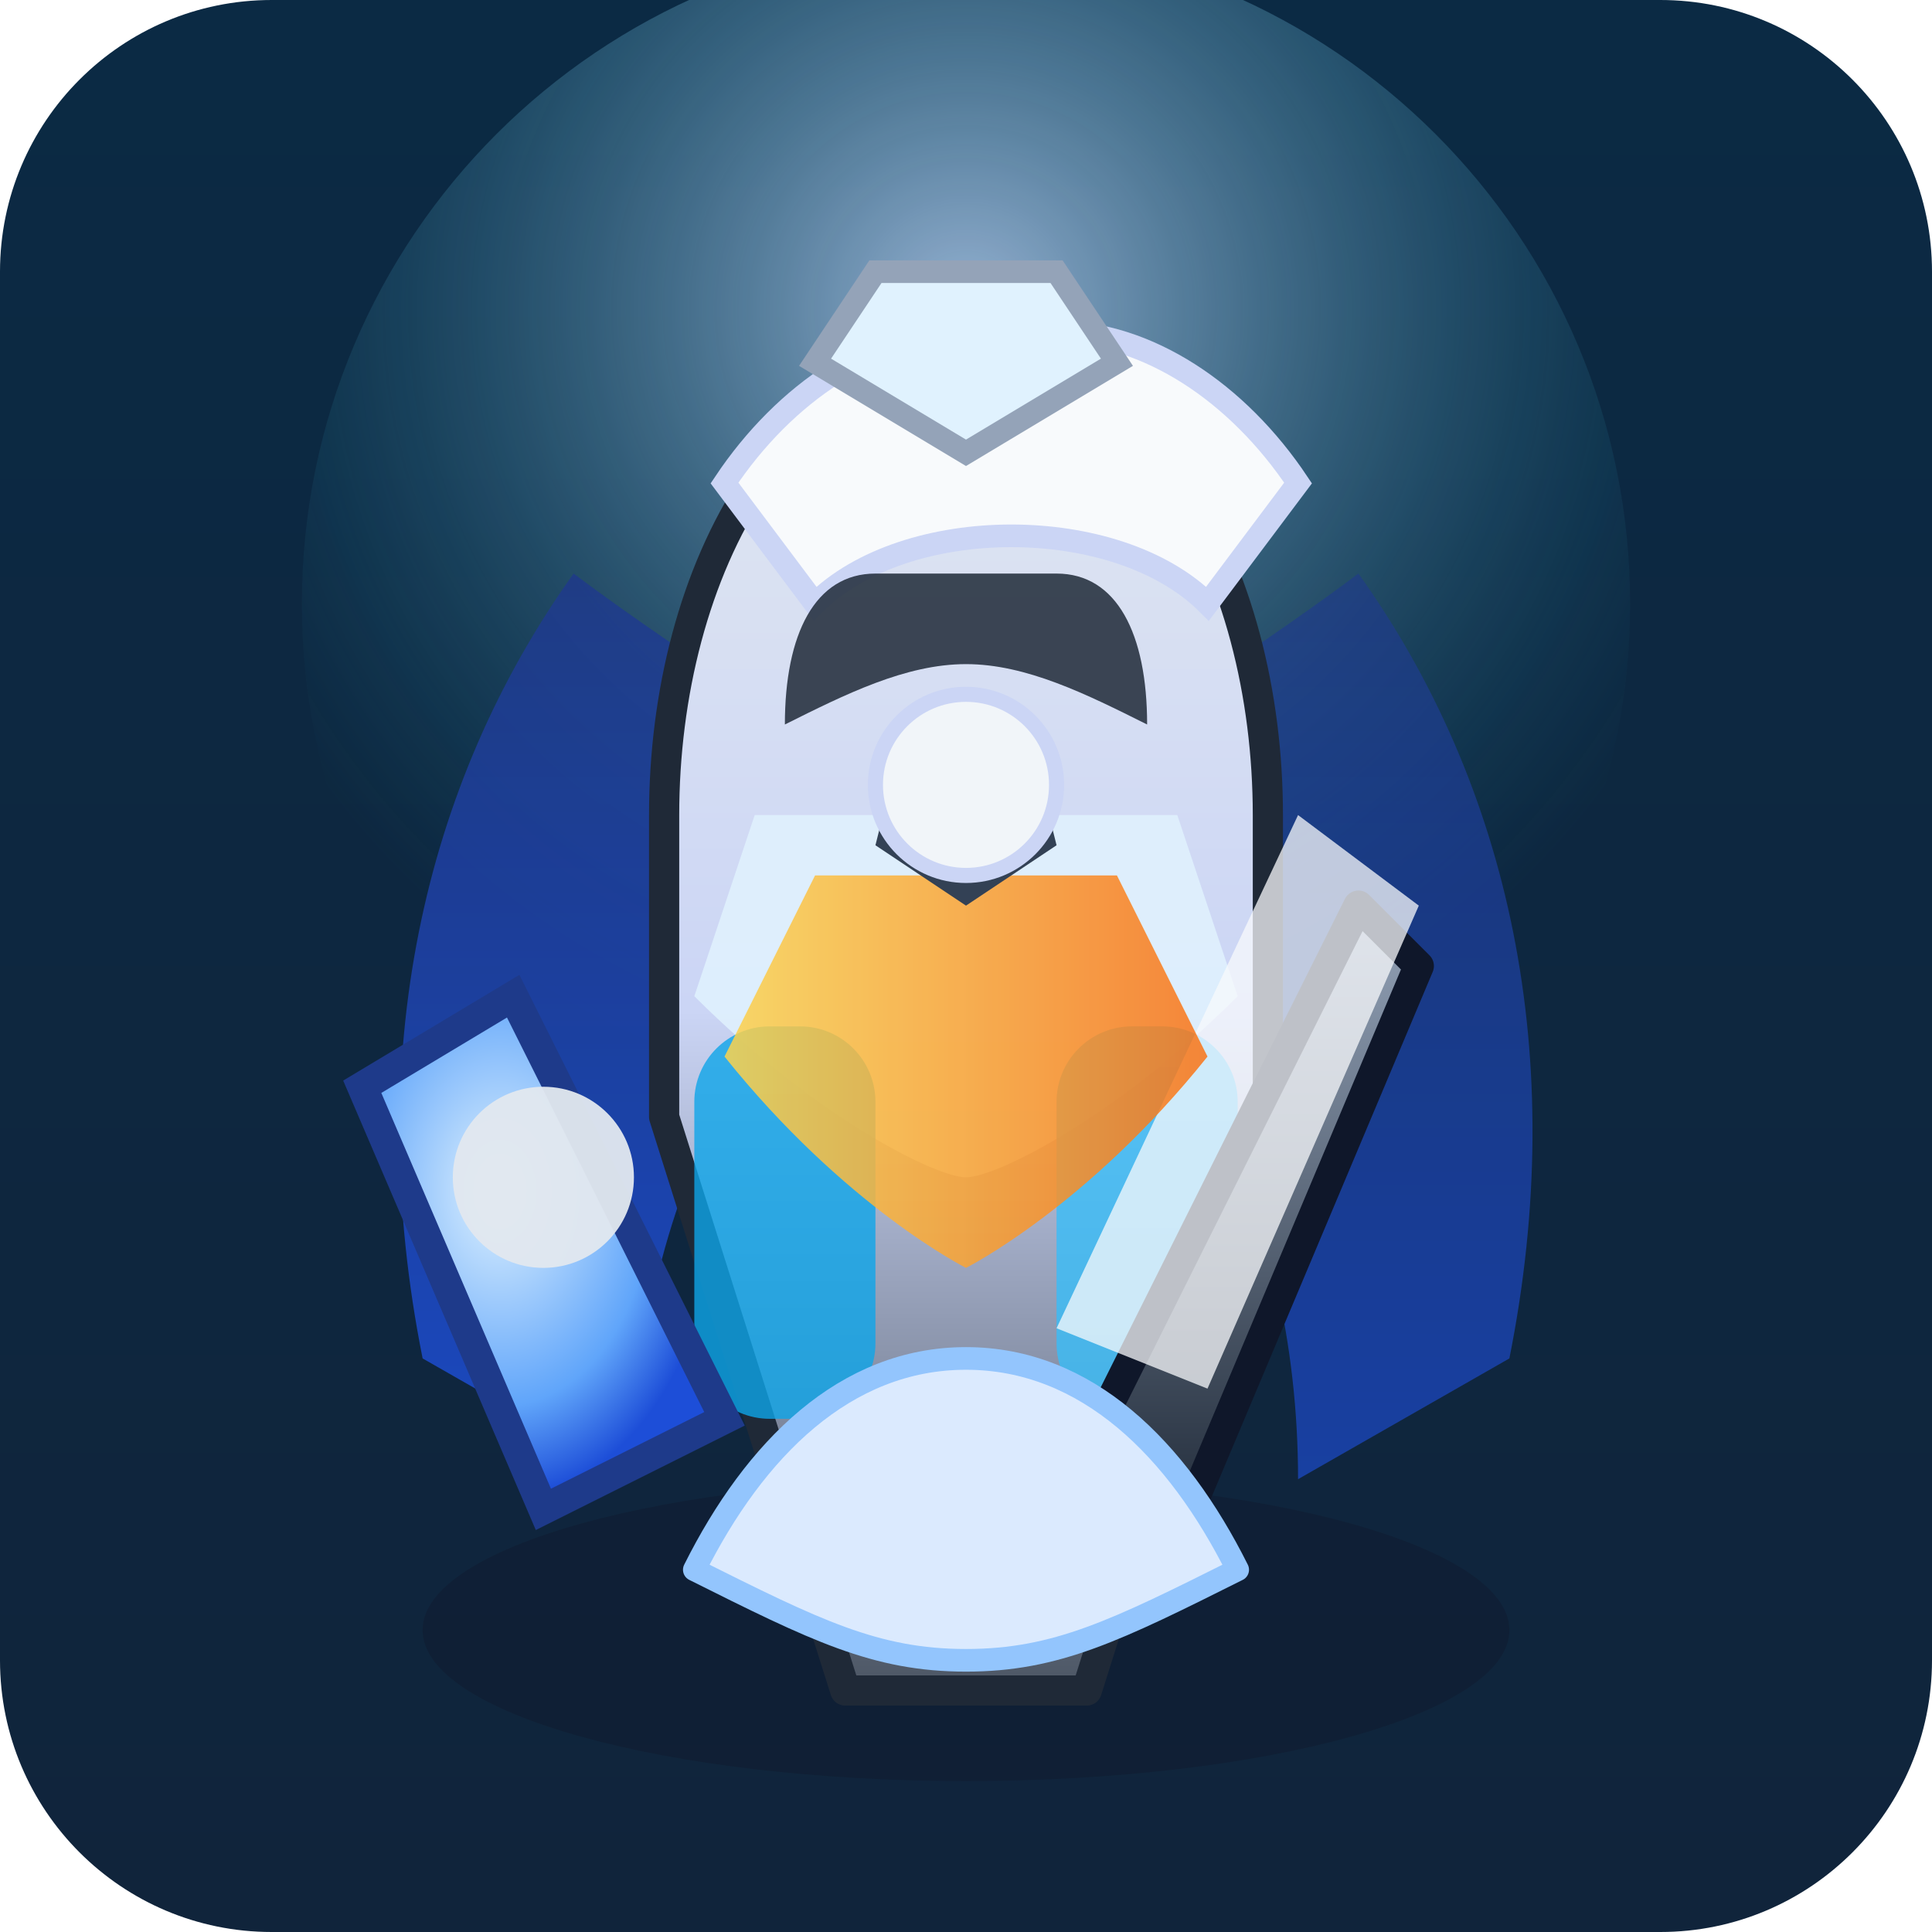
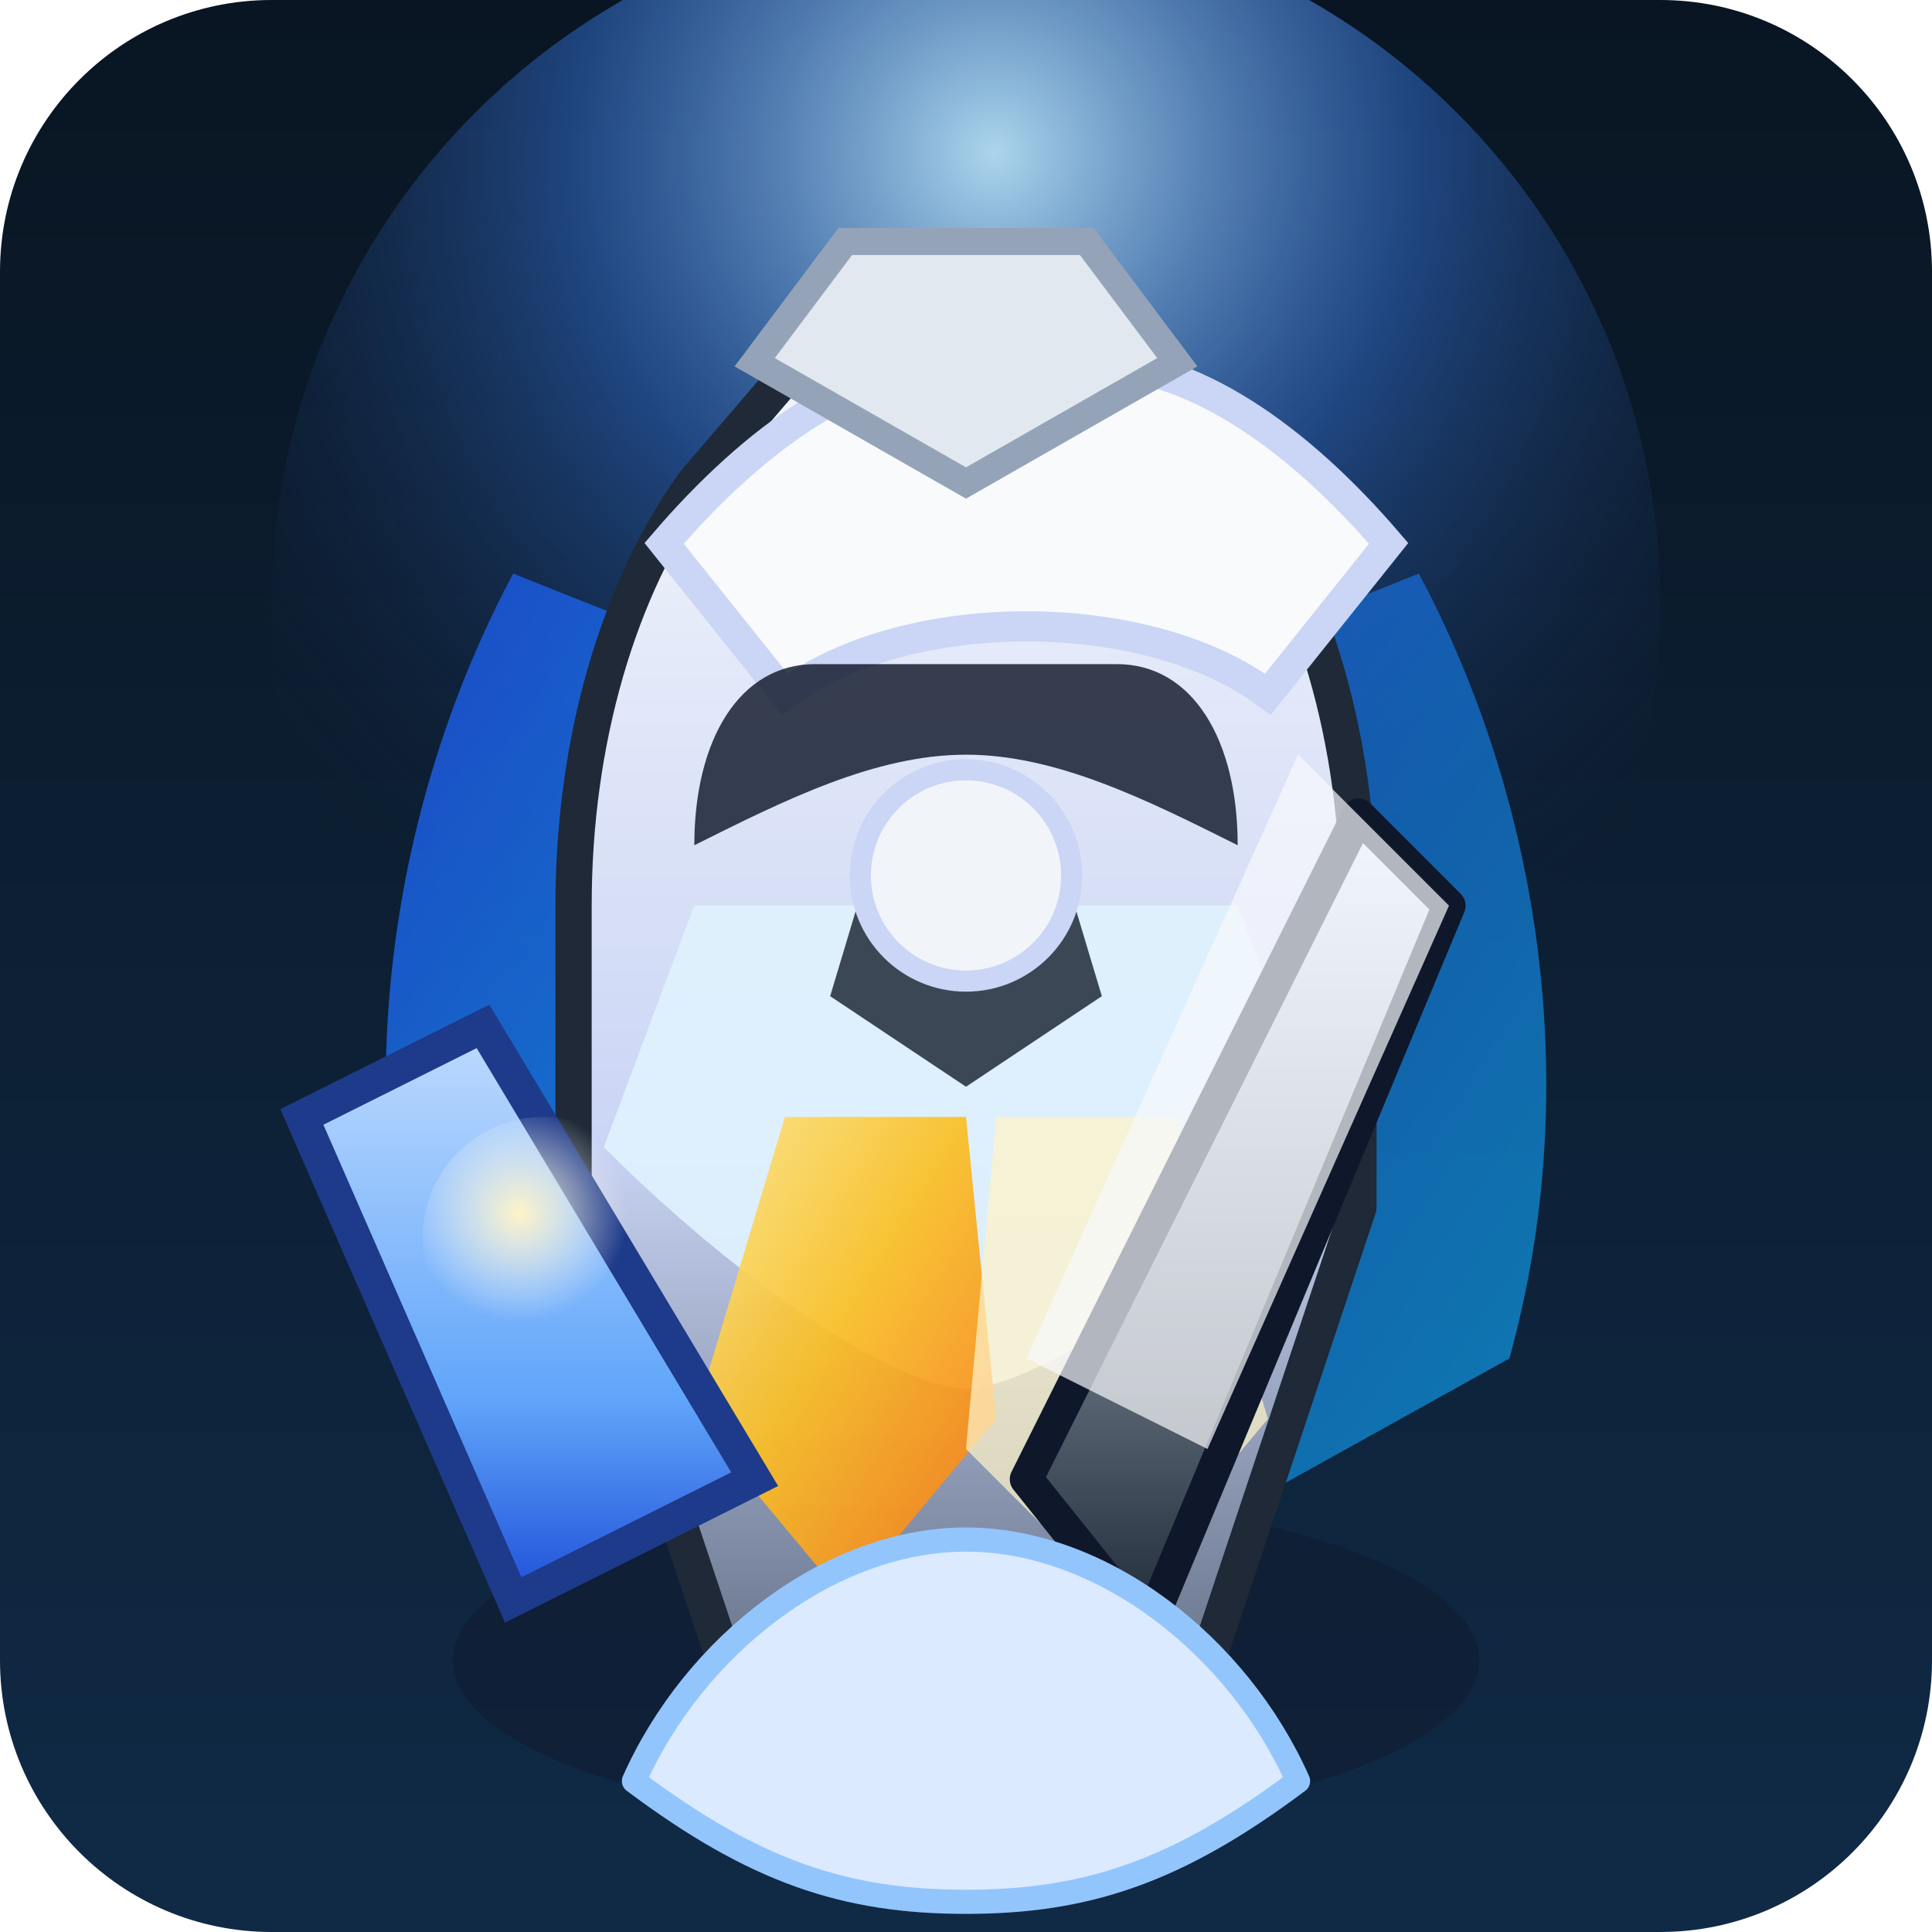
<svg xmlns="http://www.w3.org/2000/svg" viewBox="0 0 128 128" role="img" aria-labelledby="title desc">
  <defs>
-     <linearGradient id="soldier-bg" x1="0" y1="0" x2="0" y2="1">
-       <stop offset="0%" stop-color="#0b2a44" />
-       <stop offset="100%" stop-color="#10243b" />
+     <linearGradient id="soldier-panel" x1="0" y1="0" x2="0" y2="1">
+       <stop offset="0%" stop-color="#091522" />
+       <stop offset="100%" stop-color="#102a46" />
    </linearGradient>
-     <radialGradient id="soldier-glow" cx="50%" cy="28%" r="60%">
-       <stop offset="0%" stop-color="rgba(191, 219, 254, 0.85)" />
-       <stop offset="100%" stop-color="rgba(14, 116, 144, 0)" />
+     <radialGradient id="soldier-halo" cx="52%" cy="18%" r="68%">
+       <stop offset="0%" stop-color="rgba(186, 230, 253, 0.92)" />
+       <stop offset="45%" stop-color="rgba(59, 130, 246, 0.42)" />
+       <stop offset="100%" stop-color="rgba(15, 23, 42, 0)" />
    </radialGradient>
    <linearGradient id="soldier-armor" x1="0" y1="0" x2="0" y2="1">
-       <stop offset="0%" stop-color="#e2e8f0" />
-       <stop offset="50%" stop-color="#cbd5f5" />
-       <stop offset="100%" stop-color="#4b5563" />
+       <stop offset="0%" stop-color="#f8fafc" />
+       <stop offset="55%" stop-color="#cbd5f5" />
+       <stop offset="100%" stop-color="#475569" />
    </linearGradient>
-     <linearGradient id="soldier-trim" x1="0" y1="0" x2="1" y2="0">
-       <stop offset="0%" stop-color="#fcd34d" />
+     <linearGradient id="soldier-gold" x1="0" y1="0" x2="1" y2="1">
+       <stop offset="0%" stop-color="#fde68a" />
+       <stop offset="45%" stop-color="#fbbf24" />
      <stop offset="100%" stop-color="#f97316" />
    </linearGradient>
-     <linearGradient id="soldier-cloak" x1="0" y1="0" x2="0" y2="1">
-       <stop offset="0%" stop-color="#1e3a8a" />
+     <linearGradient id="soldier-cloak" x1="0" y1="0" x2="1" y2="1">
+       <stop offset="0%" stop-color="#1d4ed8" />
+       <stop offset="100%" stop-color="#0ea5e9" />
+     </linearGradient>
+     <linearGradient id="soldier-shield" x1="0" y1="0" x2="0" y2="1">
+       <stop offset="0%" stop-color="#bfdbfe" />
+       <stop offset="65%" stop-color="#60a5fa" />
      <stop offset="100%" stop-color="#1d4ed8" />
    </linearGradient>
-     <linearGradient id="soldier-steel" x1="0" y1="0" x2="0" y2="1">
-       <stop offset="0%" stop-color="#94a3b8" />
+     <radialGradient id="soldier-shield-core" cx="40%" cy="40%" r="45%">
+       <stop offset="0%" stop-color="#fef3c7" />
+       <stop offset="100%" stop-color="rgba(248, 250, 252, 0)" />
+     </radialGradient>
+     <linearGradient id="soldier-sword" x1="0" y1="0" x2="0" y2="1">
+       <stop offset="0%" stop-color="#e0f2fe" />
      <stop offset="100%" stop-color="#1f2937" />
    </linearGradient>
-     <radialGradient id="soldier-shield" cx="38%" cy="38%" r="60%">
-       <stop offset="0%" stop-color="#e0f2fe" />
-       <stop offset="70%" stop-color="#60a5fa" />
-       <stop offset="100%" stop-color="#1d4ed8" />
-     </radialGradient>
  </defs>
-   <rect width="128" height="128" rx="18" fill="url(#soldier-bg)" />
-   <circle cx="64" cy="40" r="44" fill="url(#soldier-glow)" opacity="0.9" />
-   <ellipse cx="64" cy="108" rx="36" ry="10" fill="#0f172a" opacity="0.4" />
-   <path d="M38 38c-10 14-14 32-10 52l14 8c0-18 8-34 22-42-8-6-18-12-26-18z" fill="url(#soldier-cloak)" opacity="0.85" />
-   <path d="M90 38c10 14 14 32 10 52l-14 8c0-18-8-34-22-42 8-6 18-12 26-18z" fill="url(#soldier-cloak)" opacity="0.65" />
-   <path d="M58 22l-8 10c-4 6-6 14-6 22v20l12 38h16l12-38V54c0-8-2-16-6-22l-8-10h-12z" fill="url(#soldier-armor)" stroke="#1f2937" stroke-width="2" stroke-linejoin="round" />
-   <path d="M50 54h28l4 12c-8 8-16 12-18 12s-10-4-18-12l4-12z" fill="#e0f2fe" opacity="0.85" />
-   <path d="M64 22c-6 0-12 4-16 10l6 8c6-6 20-6 26 0l6-8c-4-6-10-10-16-10z" fill="#f8fafc" stroke="#cbd5f5" stroke-width="1.5" />
-   <path d="M58 18h12l4 6-10 6-10-6 4-6z" fill="#e0f2fe" stroke="#94a3b8" stroke-width="1.5" />
-   <rect x="46" y="68" width="12" height="26" rx="5" fill="#0ea5e9" opacity="0.8" />
-   <rect x="70" y="68" width="12" height="26" rx="5" fill="#38bdf8" opacity="0.8" />
-   <path d="M34 66l-10 6 12 28 12-6-14-28z" fill="url(#soldier-shield)" stroke="#1e3a8a" stroke-width="2" />
-   <circle cx="36" cy="78" r="6" fill="rgba(226, 232, 240, 0.95)" />
-   <path d="M94 64l-4-4-18 36 6 6 16-38z" fill="url(#soldier-steel)" stroke="#0f172a" stroke-width="2" stroke-linejoin="round" />
-   <path d="M86 54l-16 34 10 4 14-32-8-6z" fill="#f8fafc" opacity="0.75" />
-   <path d="M64 90c-8 0-14 6-18 14 8 4 12 6 18 6s10-2 18-6c-4-8-10-14-18-14z" fill="#dbeafe" stroke="#93c5fd" stroke-width="1.5" stroke-linejoin="round" />
-   <path d="M54 58l-6 12c8 10 16 14 16 14s8-4 16-14l-6-12H54z" fill="url(#soldier-trim)" opacity="0.85" />
-   <path d="M60 48h8l2 8-6 4-6-4 2-8z" fill="#334155" />
-   <circle cx="64" cy="52" r="6" fill="#f1f5f9" stroke="#cbd5f5" stroke-width="1" />
-   <path d="M58 38c-4 0-6 4-6 10 4-2 8-4 12-4s8 2 12 4c0-6-2-10-6-10H58z" fill="#1f2937" opacity="0.85" />
+   <rect width="128" height="128" rx="18" fill="url(#soldier-panel)" />
+   <circle cx="64" cy="40" r="46" fill="url(#soldier-halo)" />
+   <ellipse cx="64" cy="110" rx="34" ry="11" fill="#0f172a" opacity="0.45" />
+   <path d="M34 38c-8 15-11 34-6 52l18 10c-2-22 6-40 20-50-12-4-22-8-32-12z" fill="url(#soldier-cloak)" opacity="0.88" />
+   <path d="M94 38c8 15 11 34 6 52l-18 10c2-22-6-40-20-50 12-4 22-8 32-12z" fill="url(#soldier-cloak)" opacity="0.68" />
+   <path d="M58 18l-12 14c-5 7-8 17-8 28v20l14 42h24l14-42V60c0-11-3-21-8-28L70 18H58z" fill="url(#soldier-armor)" stroke="#1f2937" stroke-width="2.4" stroke-linejoin="round" />
+   <path d="M46 60h36l6 16c-10 10-20 16-24 16s-14-6-24-16l6-16z" fill="#e0f2fe" opacity="0.92" />
+   <path d="M64 24c-7 0-14 5-20 12l8 10c8-6 24-6 32 0l8-10c-6-7-13-12-20-12z" fill="#f8fafc" stroke="#cbd5f5" stroke-width="2" />
+   <path d="M56 16h16l6 8-14 8-14-8 6-8z" fill="#e2e8f0" stroke="#94a3b8" stroke-width="1.8" />
+   <path d="M52 74h12l2 20-10 12-10-12 6-20z" fill="url(#soldier-gold)" opacity="0.92" />
+   <path d="M64 96l10 10 10-12-6-20H66l-2 22z" fill="#fef3c7" opacity="0.72" />
+   <path d="M32 68l-12 6 14 32 16-8-18-30z" fill="url(#soldier-shield)" stroke="#1e3a8a" stroke-width="2.2" />
+   <circle cx="36" cy="82" r="8" fill="url(#soldier-shield-core)" />
+   <path d="M96 60l-6-6-22 44 8 10 20-48z" fill="url(#soldier-sword)" stroke="#0f172a" stroke-width="2.2" stroke-linejoin="round" />
+   <path d="M86 50l-18 40 12 6 16-36-10-10z" fill="#f8fafc" opacity="0.7" />
+   <path d="M64 102c-9 0-18 7-22 16 8 6 14 8 22 8s14-2 22-8c-4-9-13-16-22-16z" fill="#dbeafe" stroke="#93c5fd" stroke-width="1.6" stroke-linejoin="round" />
+   <path d="M58 56h12l3 10-9 6-9-6 3-10z" fill="#1f2937" opacity="0.85" />
+   <circle cx="64" cy="58" r="7" fill="#f1f5f9" stroke="#cbd5f5" stroke-width="1.4" />
+   <path d="M54 44c-5 0-8 5-8 12 6-3 12-6 18-6s12 3 18 6c0-7-3-12-8-12H54z" fill="#0f172a" opacity="0.82" />
</svg>
